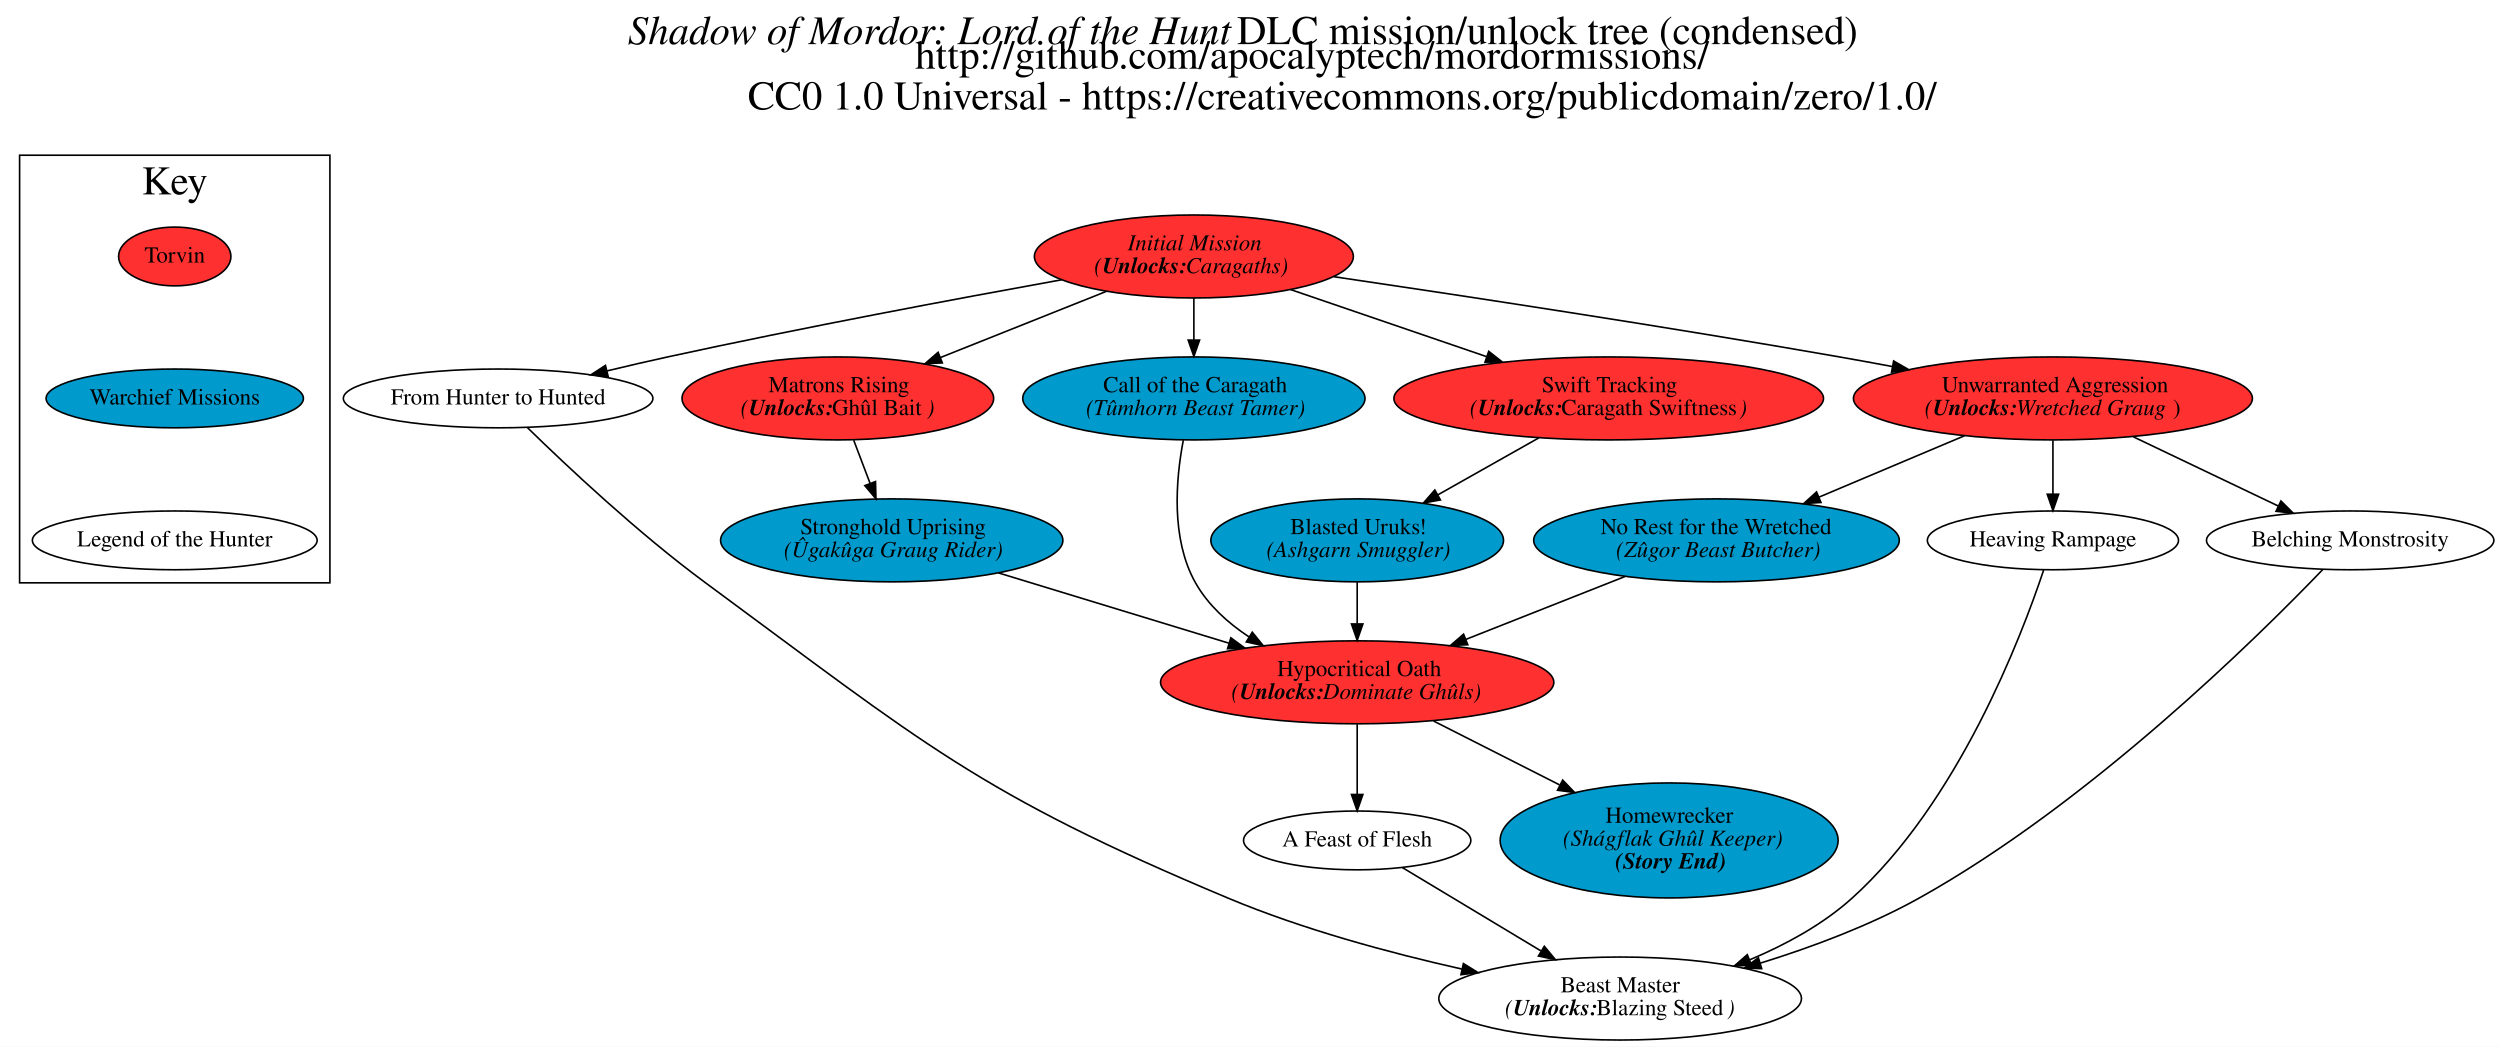
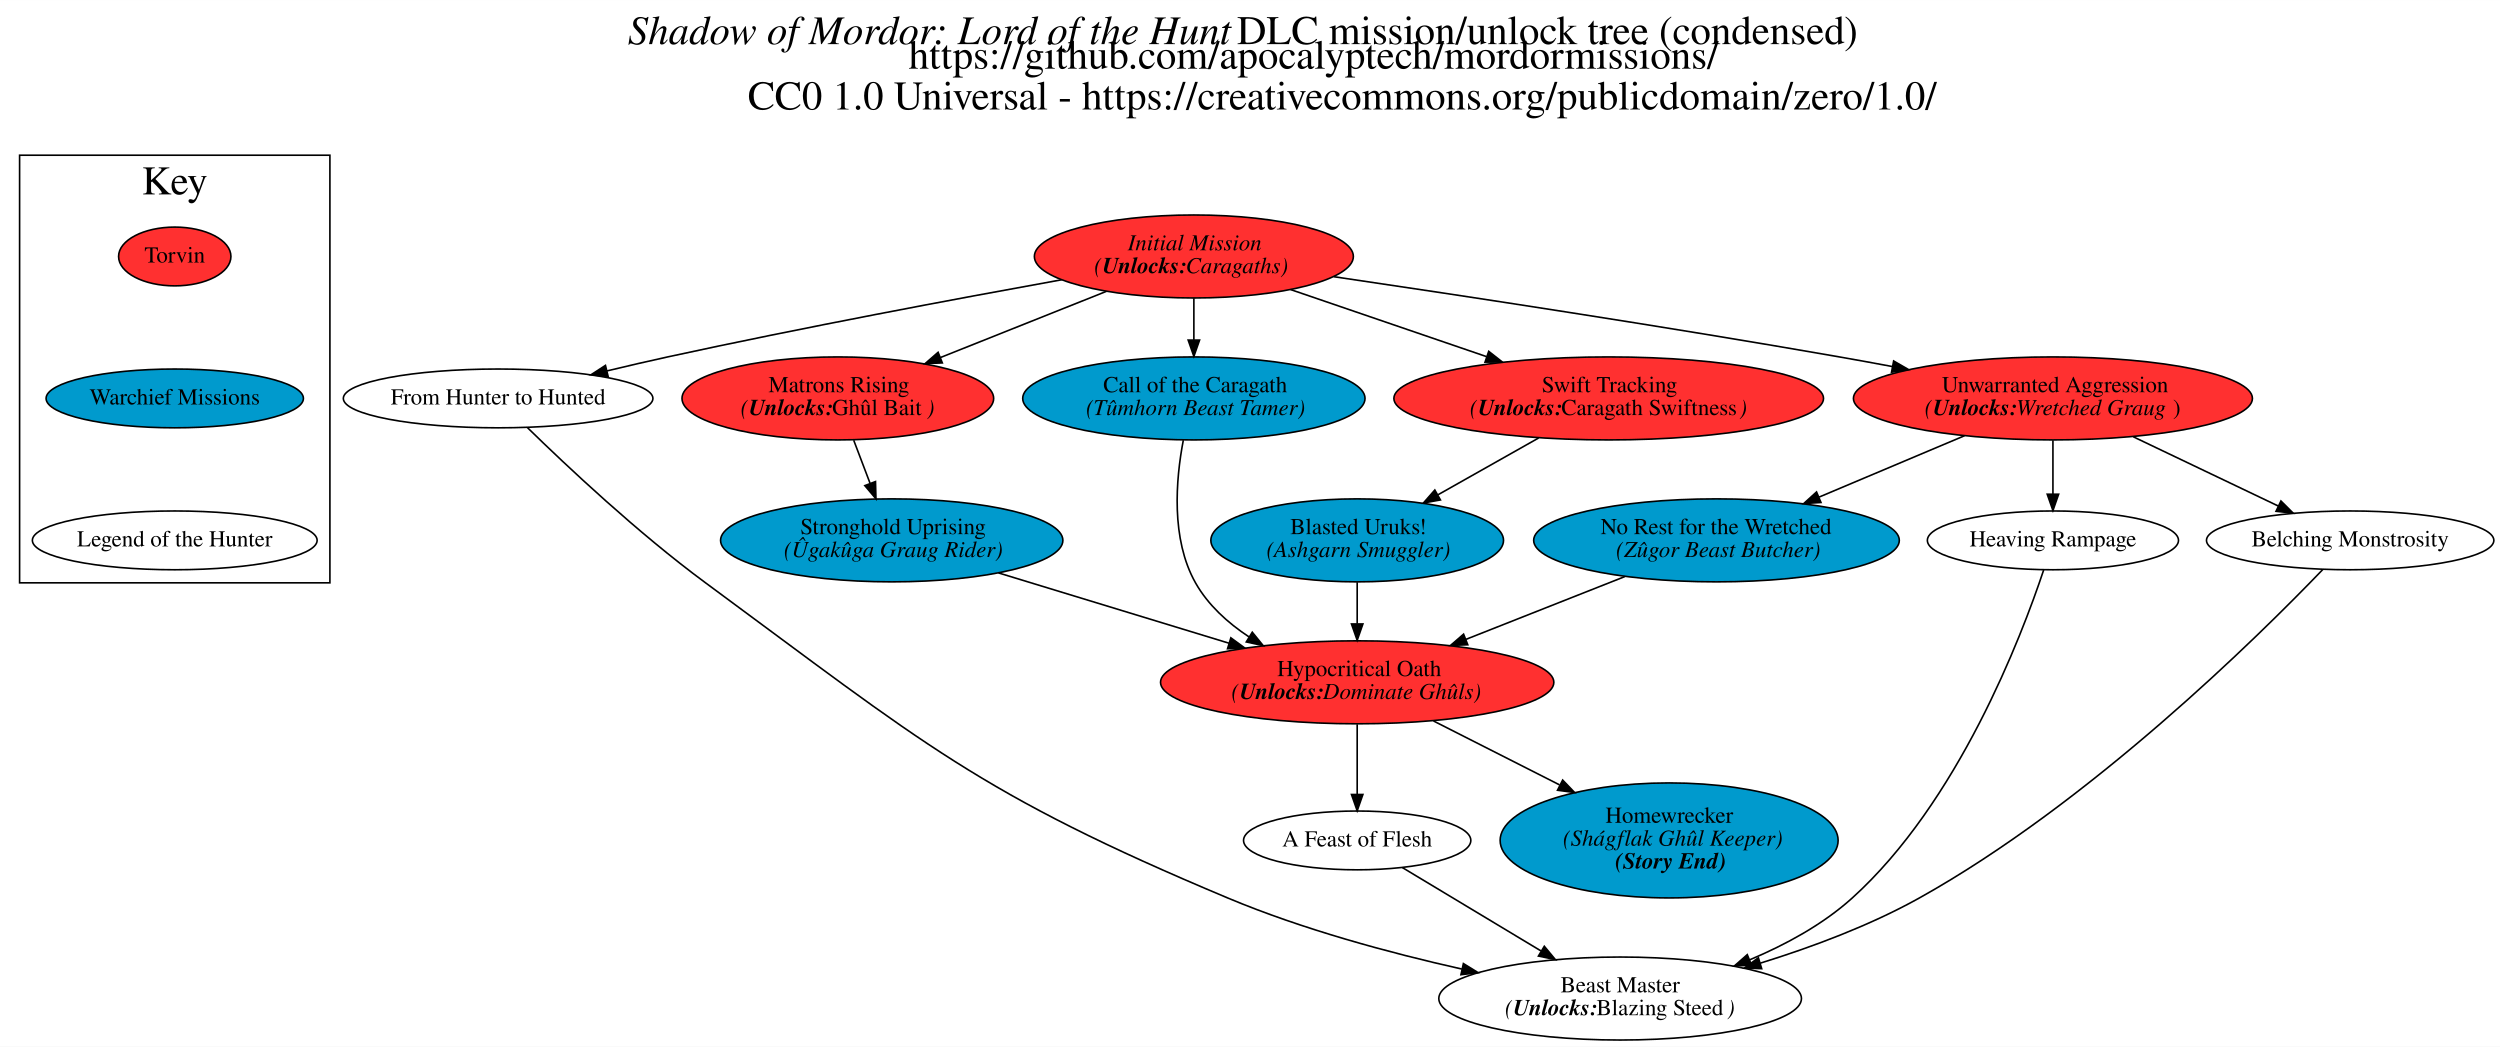
<svg xmlns="http://www.w3.org/2000/svg" width="1531pt" height="641pt" viewBox="0.00 0.00 1530.74 640.81">
  <g id="graph0" class="graph" transform="scale(1 1) rotate(0) translate(4 636.8133)">
    <polygon fill="#ffffff" stroke="transparent" points="-4,4 -4,-636.813 1526.742,-636.813 1526.742,4 -4,4" />
    <text text-anchor="start" x="380.371" y="-609.813" font-family="Times,serif" font-style="italic" font-size="25.00" fill="#000000">Shadow of Mordor: Lord of the Hunt</text>
    <text text-anchor="start" x="753.371" y="-609.813" font-family="Times,serif" font-size="25.00" fill="#000000"> DLC mission/unlock tree (condensed)</text>
-     <text text-anchor="start" x="556.371" y="-584.813" font-family="Times,serif" baseline-shift="super" font-size="25.00" fill="#000000">http://github.com/apocalyptech/mordormissions/</text>
+     <text text-anchor="start" x="552.371" y="-584.813" font-family="Times,serif" baseline-shift="super" font-size="25.00" fill="#000000">https://github.com/apocalyptech/mordormissions/</text>
    <text text-anchor="start" x="453.871" y="-559.813" font-family="Times,serif" baseline-shift="super" font-size="25.00" fill="#000000">CC0 1.0 Universal - https://creativecommons.org/publicdomain/zero/1.0/</text>
    <g id="clust4" class="cluster">
      <polygon fill="none" stroke="#000000" points="8,-279.99 8,-541.813 198,-541.813 198,-279.99 8,-279.99" />
      <text text-anchor="middle" x="103" y="-517.813" font-family="Times,serif" font-size="25.00" fill="#000000">Key</text>
    </g>
    <g id="node1" class="node">
      <ellipse fill="#ff3030" stroke="#000000" cx="103" cy="-479.813" rx="34.394" ry="18" />
      <text text-anchor="middle" x="103" y="-476.113" font-family="Times,serif" font-size="14.00" fill="#000000">Torvin</text>
    </g>
    <g id="node7" class="node">
      <ellipse fill="#009acd" stroke="#000000" cx="103" cy="-392.902" rx="78.786" ry="18" />
      <text text-anchor="middle" x="103" y="-389.202" font-family="Times,serif" font-size="14.00" fill="#000000">Warchief Missions</text>
    </g>
    <g id="node2" class="node">
      <ellipse fill="#ff3030" stroke="#000000" cx="727" cy="-479.813" rx="97.662" ry="25.412" />
      <text text-anchor="start" x="686.5" y="-483.613" font-family="Times,serif" font-style="italic" font-size="14.00" fill="#000000">Initial Mission</text>
      <text text-anchor="start" x="666" y="-469.613" font-family="Times,serif" font-style="italic" font-size="14.00" fill="#000000">(</text>
      <text text-anchor="start" x="671" y="-469.613" font-family="Times,serif" font-weight="bold" font-style="italic" font-size="14.00" fill="#000000">Unlocks:</text>
      <text text-anchor="start" x="722" y="-469.613" font-family="Times,serif" font-style="italic" font-size="14.00" fill="#000000"> Caragaths)</text>
    </g>
    <g id="node3" class="node">
      <ellipse fill="#ff3030" stroke="#000000" cx="981" cy="-392.902" rx="131.544" ry="25.412" />
      <text text-anchor="start" x="940" y="-396.702" font-family="Times,serif" font-size="14.00" fill="#000000">Swift Tracking</text>
      <text text-anchor="start" x="896" y="-382.702" font-family="Times,serif" font-style="italic" font-size="14.00" fill="#000000">(</text>
      <text text-anchor="start" x="901" y="-382.702" font-family="Times,serif" font-weight="bold" font-style="italic" font-size="14.00" fill="#000000">Unlocks:</text>
      <text text-anchor="start" x="952" y="-382.702" font-family="Times,serif" font-size="14.00" fill="#000000"> Caragath Swiftness</text>
      <text text-anchor="start" x="1061" y="-382.702" font-family="Times,serif" font-style="italic" font-size="14.00" fill="#000000">)</text>
    </g>
    <g id="edge3" class="edge">
      <path fill="none" stroke="#000000" d="M786.231,-459.546C822.043,-447.292 868.022,-431.559 906.313,-418.457" />
      <polygon fill="#000000" stroke="#000000" points="907.543,-421.736 915.871,-415.187 905.277,-415.113 907.543,-421.736" />
    </g>
    <g id="node4" class="node">
      <ellipse fill="#ff3030" stroke="#000000" cx="1253" cy="-392.902" rx="122.159" ry="25.412" />
      <text text-anchor="start" x="1185" y="-396.702" font-family="Times,serif" font-size="14.00" fill="#000000">Unwarranted Aggression</text>
      <text text-anchor="start" x="1174.5" y="-382.702" font-family="Times,serif" font-style="italic" font-size="14.00" fill="#000000">(</text>
      <text text-anchor="start" x="1179.5" y="-382.702" font-family="Times,serif" font-weight="bold" font-style="italic" font-size="14.00" fill="#000000">Unlocks:</text>
      <text text-anchor="start" x="1230.5" y="-382.702" font-family="Times,serif" font-style="italic" font-size="14.00" fill="#000000"> Wretched Graug</text>
      <text text-anchor="start" x="1326.5" y="-382.702" font-family="Times,serif" font-size="14.00" fill="#000000">)</text>
    </g>
    <g id="edge4" class="edge">
      <path fill="none" stroke="#000000" d="M812.681,-467.431C892.794,-455.63 1015.694,-436.949 1122,-418.357 1132.571,-416.509 1143.606,-414.495 1154.59,-412.438" />
      <polygon fill="#000000" stroke="#000000" points="1155.471,-415.834 1164.648,-410.539 1154.173,-408.955 1155.471,-415.834" />
    </g>
    <g id="node5" class="node">
      <ellipse fill="#ff3030" stroke="#000000" cx="509" cy="-392.902" rx="95.419" ry="25.412" />
      <text text-anchor="start" x="466.5" y="-396.702" font-family="Times,serif" font-size="14.00" fill="#000000">Matrons Rising</text>
      <text text-anchor="start" x="449.5" y="-382.702" font-family="Times,serif" font-style="italic" font-size="14.00" fill="#000000">(</text>
      <text text-anchor="start" x="454.5" y="-382.702" font-family="Times,serif" font-weight="bold" font-style="italic" font-size="14.00" fill="#000000">Unlocks:</text>
      <text text-anchor="start" x="505.5" y="-382.702" font-family="Times,serif" font-size="14.00" fill="#000000"> Ghûl Bait</text>
      <text text-anchor="start" x="563.5" y="-382.702" font-family="Times,serif" font-style="italic" font-size="14.00" fill="#000000">)</text>
    </g>
    <g id="edge6" class="edge">
      <path fill="none" stroke="#000000" d="M673.392,-458.441C642.641,-446.181 603.879,-430.728 571.718,-417.906" />
      <polygon fill="#000000" stroke="#000000" points="572.986,-414.644 562.401,-414.191 570.394,-421.146 572.986,-414.644" />
    </g>
    <g id="node8" class="node">
      <ellipse fill="#009acd" stroke="#000000" cx="727" cy="-392.902" rx="104.804" ry="25.412" />
      <text text-anchor="start" x="671.5" y="-396.702" font-family="Times,serif" font-size="14.00" fill="#000000">Call of the Caragath</text>
      <text text-anchor="start" x="661" y="-382.702" font-family="Times,serif" font-style="italic" font-size="14.00" fill="#000000">(Tûmhorn Beast Tamer)</text>
    </g>
    <g id="edge5" class="edge">
      <path fill="none" stroke="#000000" d="M727,-454.207C727,-446.233 727,-437.289 727,-428.749" />
      <polygon fill="#000000" stroke="#000000" points="730.5,-428.625 727,-418.625 723.5,-428.625 730.5,-428.625" />
    </g>
    <g id="node18" class="node">
      <ellipse fill="#ffffff" stroke="#000000" cx="301" cy="-392.902" rx="94.783" ry="18" />
      <text text-anchor="middle" x="301" y="-389.202" font-family="Times,serif" font-size="14.00" fill="#000000">From Hunter to Hunted</text>
    </g>
    <g id="edge15" class="edge">
      <path fill="none" stroke="#000000" d="M646.044,-465.554C580.784,-453.773 486.746,-436.15 405,-418.357 392.889,-415.721 380.033,-412.732 367.639,-409.751" />
      <polygon fill="#000000" stroke="#000000" points="368.366,-406.326 357.823,-407.37 366.716,-413.129 368.366,-406.326" />
    </g>
    <g id="node10" class="node">
      <ellipse fill="#009acd" stroke="#000000" cx="827" cy="-305.99" rx="89.606" ry="25.412" />
      <text text-anchor="start" x="786" y="-309.79" font-family="Times,serif" font-size="14.00" fill="#000000">Blasted Uruks!</text>
      <text text-anchor="start" x="771.5" y="-295.79" font-family="Times,serif" font-style="italic" font-size="14.00" fill="#000000">(Ashgarn Smuggler)</text>
    </g>
    <g id="edge7" class="edge">
      <path fill="none" stroke="#000000" d="M938.102,-368.692C918.962,-357.89 896.299,-345.099 876.449,-333.897" />
      <polygon fill="#000000" stroke="#000000" points="877.979,-330.741 867.55,-328.875 874.538,-336.838 877.979,-330.741" />
    </g>
    <g id="node9" class="node">
      <ellipse fill="#009acd" stroke="#000000" cx="1047" cy="-305.99" rx="111.946" ry="25.412" />
      <text text-anchor="start" x="976" y="-309.79" font-family="Times,serif" font-size="14.00" fill="#000000">No Rest for the Wretched</text>
      <text text-anchor="start" x="985.5" y="-295.79" font-family="Times,serif" font-style="italic" font-size="14.00" fill="#000000">(Zûgor Beast Butcher)</text>
    </g>
    <g id="edge9" class="edge">
      <path fill="none" stroke="#000000" d="M1198.876,-370.067C1171.565,-358.544 1138.286,-344.504 1109.849,-332.506" />
      <polygon fill="#000000" stroke="#000000" points="1110.98,-329.185 1100.406,-328.522 1108.259,-335.634 1110.98,-329.185" />
    </g>
    <g id="node14" class="node">
      <ellipse fill="#ffffff" stroke="#000000" cx="1435" cy="-305.99" rx="87.985" ry="18" />
      <text text-anchor="middle" x="1435" y="-302.29" font-family="Times,serif" font-size="14.00" fill="#000000">Belching Monstrosity</text>
    </g>
    <g id="edge16" class="edge">
      <path fill="none" stroke="#000000" d="M1302.252,-369.382C1329.938,-356.161 1364.206,-339.796 1390.99,-327.006" />
      <polygon fill="#000000" stroke="#000000" points="1392.613,-330.11 1400.129,-322.642 1389.597,-323.793 1392.613,-330.11" />
    </g>
    <g id="node17" class="node">
      <ellipse fill="#ffffff" stroke="#000000" cx="1253" cy="-305.99" rx="76.887" ry="18" />
      <text text-anchor="middle" x="1253" y="-302.29" font-family="Times,serif" font-size="14.00" fill="#000000">Heaving Rampage</text>
    </g>
    <g id="edge17" class="edge">
      <path fill="none" stroke="#000000" d="M1253,-367.295C1253,-356.93 1253,-344.926 1253,-334.301" />
      <polygon fill="#000000" stroke="#000000" points="1256.5,-334.249 1253,-324.249 1249.5,-334.249 1256.5,-334.249" />
    </g>
    <g id="node12" class="node">
      <ellipse fill="#009acd" stroke="#000000" cx="542" cy="-305.99" rx="104.804" ry="25.412" />
      <text text-anchor="start" x="486" y="-309.79" font-family="Times,serif" font-size="14.00" fill="#000000">Stronghold Uprising</text>
      <text text-anchor="start" x="476" y="-295.79" font-family="Times,serif" font-style="italic" font-size="14.00" fill="#000000">(Ûgakûga Graug Rider)</text>
    </g>
    <g id="edge8" class="edge">
      <path fill="none" stroke="#000000" d="M518.723,-367.295C521.844,-359.073 525.358,-349.82 528.691,-341.041" />
      <polygon fill="#000000" stroke="#000000" points="532.069,-342.004 532.347,-331.413 525.525,-339.52 532.069,-342.004" />
    </g>
    <g id="node6" class="node">
      <ellipse fill="#ff3030" stroke="#000000" cx="827" cy="-219.078" rx="120.417" ry="25.412" />
      <text text-anchor="start" x="778" y="-222.878" font-family="Times,serif" font-size="14.00" fill="#000000">Hypocritical Oath</text>
      <text text-anchor="start" x="750" y="-208.878" font-family="Times,serif" font-style="italic" font-size="14.00" fill="#000000">(</text>
      <text text-anchor="start" x="755" y="-208.878" font-family="Times,serif" font-weight="bold" font-style="italic" font-size="14.00" fill="#000000">Unlocks:</text>
      <text text-anchor="start" x="806" y="-208.878" font-family="Times,serif" font-style="italic" font-size="14.00" fill="#000000"> Dominate Ghûls)</text>
    </g>
    <g id="node11" class="node">
      <ellipse fill="#009acd" stroke="#000000" cx="1018" cy="-122.267" rx="103.476" ry="35.211" />
      <text text-anchor="start" x="979" y="-133.067" font-family="Times,serif" font-size="14.00" fill="#000000">Homewrecker</text>
      <text text-anchor="start" x="953" y="-119.067" font-family="Times,serif" font-style="italic" font-size="14.00" fill="#000000">(Shágflak Ghûl Keeper)</text>
      <text text-anchor="start" x="985" y="-105.067" font-family="Times,serif" font-weight="bold" font-style="italic" font-size="14.00" fill="#000000">(Story End)</text>
    </g>
    <g id="edge14" class="edge">
      <path fill="none" stroke="#000000" d="M873.724,-195.395C896.937,-183.63 925.406,-169.2 950.903,-156.276" />
      <polygon fill="#000000" stroke="#000000" points="952.81,-159.234 960.147,-151.591 949.645,-152.99 952.81,-159.234" />
    </g>
    <g id="node16" class="node">
      <ellipse fill="#ffffff" stroke="#000000" cx="827" cy="-122.267" rx="69.588" ry="18" />
      <text text-anchor="middle" x="827" y="-118.567" font-family="Times,serif" font-size="14.00" fill="#000000">A Feast of Flesh</text>
    </g>
    <g id="edge18" class="edge">
      <path fill="none" stroke="#000000" d="M827,-193.389C827,-180.217 827,-164.143 827,-150.61" />
      <polygon fill="#000000" stroke="#000000" points="830.5,-150.406 827,-140.406 823.5,-150.406 830.5,-150.406" />
    </g>
    <g id="node13" class="node">
      <ellipse fill="#ffffff" stroke="#000000" cx="103" cy="-305.99" rx="87.185" ry="18" />
      <text text-anchor="middle" x="103" y="-302.29" font-family="Times,serif" font-size="14.00" fill="#000000">Legend of the Hunter</text>
    </g>
    <g id="edge10" class="edge">
      <path fill="none" stroke="#000000" d="M720.543,-367.327C715.919,-343.186 712.867,-306.79 728,-279.99 735.651,-266.44 747.675,-255.527 760.743,-246.891" />
      <polygon fill="#000000" stroke="#000000" points="762.761,-249.759 769.447,-241.54 759.095,-243.796 762.761,-249.759" />
    </g>
    <g id="edge12" class="edge">
      <path fill="none" stroke="#000000" d="M990.915,-283.834C961.265,-272.12 924.672,-257.664 893.587,-245.384" />
      <polygon fill="#000000" stroke="#000000" points="894.717,-242.067 884.131,-241.648 892.145,-248.577 894.717,-242.067" />
    </g>
    <g id="edge13" class="edge">
      <path fill="none" stroke="#000000" d="M827,-280.384C827,-272.41 827,-263.465 827,-254.925" />
      <polygon fill="#000000" stroke="#000000" points="830.5,-254.802 827,-244.802 823.5,-254.802 830.5,-254.802" />
    </g>
    <g id="edge11" class="edge">
      <path fill="none" stroke="#000000" d="M607.385,-286.051C649.412,-273.234 704.246,-256.512 748.608,-242.984" />
      <polygon fill="#000000" stroke="#000000" points="749.65,-246.325 758.195,-240.061 747.609,-239.63 749.65,-246.325" />
    </g>
    <g id="node15" class="node">
      <ellipse fill="#ffffff" stroke="#000000" cx="988" cy="-25.456" rx="111.031" ry="25.412" />
      <text text-anchor="start" x="951.5" y="-29.256" font-family="Times,serif" font-size="14.00" fill="#000000">Beast Master</text>
      <text text-anchor="start" x="917.5" y="-15.256" font-family="Times,serif" font-style="italic" font-size="14.00" fill="#000000">(</text>
      <text text-anchor="start" x="922.5" y="-15.256" font-family="Times,serif" font-weight="bold" font-style="italic" font-size="14.00" fill="#000000">Unlocks:</text>
      <text text-anchor="start" x="973.5" y="-15.256" font-family="Times,serif" font-size="14.00" fill="#000000"> Blazing Steed</text>
      <text text-anchor="start" x="1053.5" y="-15.256" font-family="Times,serif" font-style="italic" font-size="14.00" fill="#000000">)</text>
    </g>
    <g id="edge20" class="edge">
      <path fill="none" stroke="#000000" d="M1418.16,-288.067C1378.684,-247.004 1275.577,-145.179 1171,-86.912 1140.886,-70.133 1105.428,-56.916 1073.782,-47.108" />
      <polygon fill="#000000" stroke="#000000" points="1074.678,-43.722 1064.093,-44.173 1072.649,-50.422 1074.678,-43.722" />
    </g>
    <g id="edge21" class="edge">
      <path fill="none" stroke="#000000" d="M854.677,-105.625C877.96,-91.624 911.799,-71.276 939.559,-54.584" />
      <polygon fill="#000000" stroke="#000000" points="941.571,-57.458 948.337,-49.306 937.963,-51.459 941.571,-57.458" />
    </g>
    <g id="edge22" class="edge">
      <path fill="none" stroke="#000000" d="M1247.321,-287.823C1233.609,-246.692 1194.946,-145.483 1130,-86.912 1112.109,-70.777 1089.324,-58.404 1067.272,-49.138" />
      <polygon fill="#000000" stroke="#000000" points="1068.465,-45.846 1057.882,-45.355 1065.85,-52.339 1068.465,-45.846" />
    </g>
    <g id="edge19" class="edge">
      <path fill="none" stroke="#000000" d="M319.021,-374.939C342.85,-351.655 386.666,-310.433 428,-279.99 561.745,-181.484 594.8,-151.104 748,-86.912 793.547,-67.827 846.515,-53.499 891.086,-43.501" />
      <polygon fill="#000000" stroke="#000000" points="892.034,-46.875 901.047,-41.306 890.528,-40.039 892.034,-46.875" />
    </g>
  </g>
</svg>
